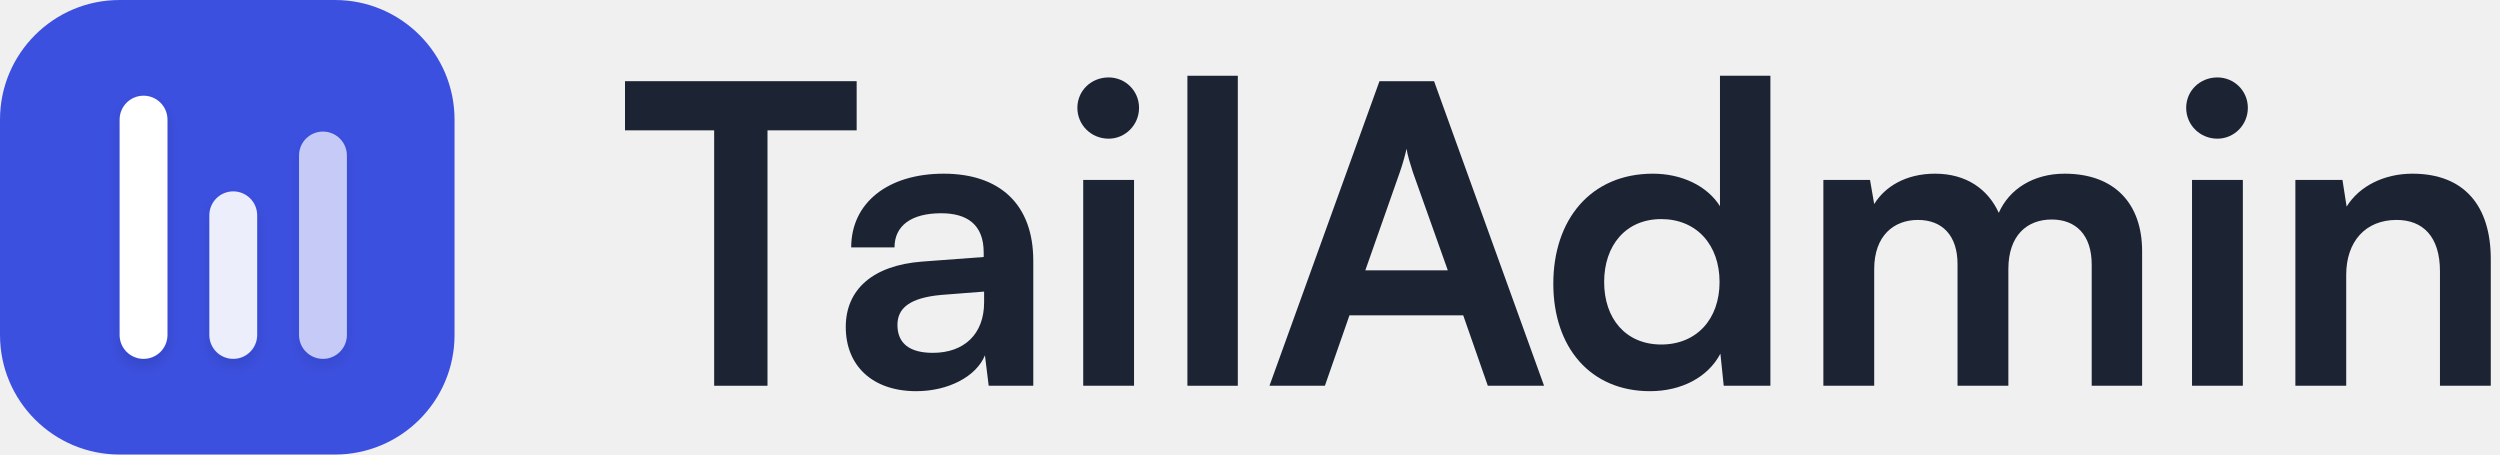
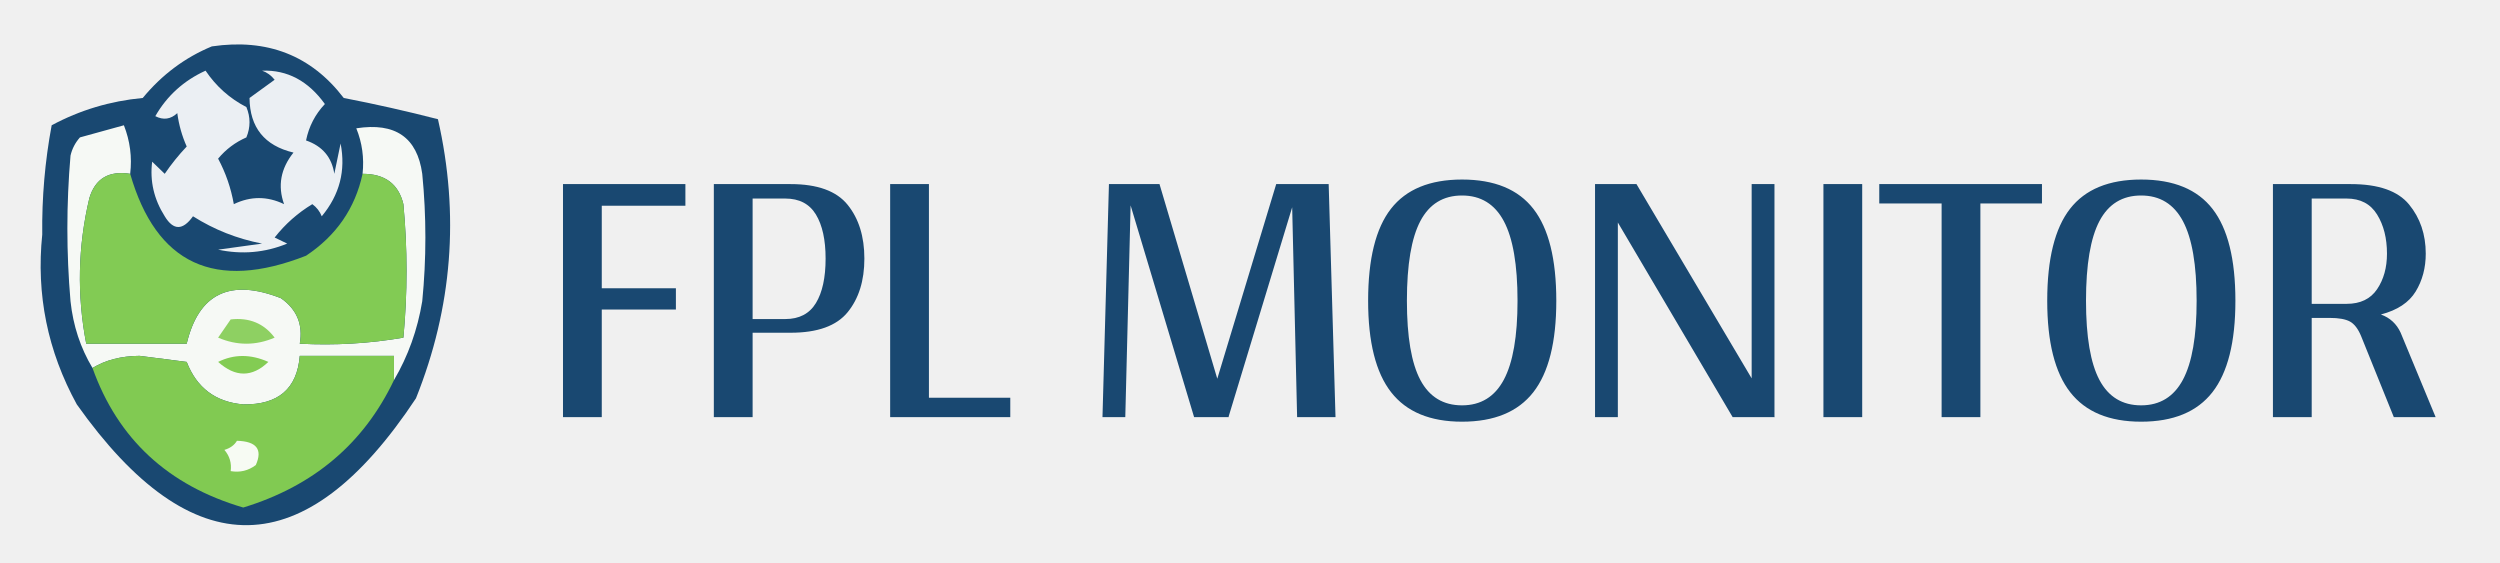
- <svg xmlns="http://www.w3.org/2000/svg" width="176" height="32" viewBox="0 0 176 32" fill="none">
-   <path d="M44 9.176H50.277V27.157H54.032V9.176H60.309V5.715H44V9.176Z" fill="#1C2434" />
-   <path d="M64.5 27.539C66.758 27.539 68.724 26.512 69.34 25.016L69.604 27.157H72.743V18.357C72.743 14.339 70.337 12.227 66.436 12.227C62.505 12.227 59.924 14.28 59.924 17.419H62.974C62.974 15.893 64.148 15.013 66.26 15.013C68.079 15.013 69.252 15.805 69.252 17.771V18.093L64.91 18.416C61.478 18.68 59.542 20.352 59.542 23.021C59.542 25.749 61.42 27.539 64.5 27.539ZM65.673 24.84C64.06 24.84 63.18 24.195 63.18 22.875C63.18 21.701 64.031 20.968 66.26 20.763L69.281 20.528V21.291C69.281 23.52 67.873 24.84 65.673 24.84Z" fill="#1C2434" />
-   <path d="M78.047 9.763C79.221 9.763 80.189 8.795 80.189 7.592C80.189 6.389 79.221 5.451 78.047 5.451C76.816 5.451 75.847 6.389 75.847 7.592C75.847 8.795 76.816 9.763 78.047 9.763ZM76.258 27.157H79.837V12.667H76.258V27.157Z" fill="#1C2434" />
-   <path d="M87.142 27.157V5.333H83.593V27.157H87.142Z" fill="#1C2434" />
-   <path d="M93.272 27.157L95.003 22.2H103.011L104.742 27.157H108.702L100.958 5.715H97.115L89.371 27.157H93.272ZM98.552 12.109C98.758 11.523 98.933 10.877 99.022 10.467C99.08 10.907 99.285 11.552 99.462 12.109L101.926 19.032H96.118L98.552 12.109Z" fill="#1C2434" />
-   <path d="M116.158 27.539C118.358 27.539 120.236 26.571 121.116 24.899L121.35 27.157H124.636V5.333H121.086V14.515C120.177 13.077 118.388 12.227 116.364 12.227C111.993 12.227 109.353 15.453 109.353 19.971C109.353 24.459 111.964 27.539 116.158 27.539ZM116.95 24.253C114.457 24.253 112.932 22.435 112.932 19.853C112.932 17.272 114.457 15.424 116.95 15.424C119.444 15.424 121.057 17.243 121.057 19.853C121.057 22.464 119.444 24.253 116.95 24.253Z" fill="#1C2434" />
-   <path d="M131.944 27.157V18.944C131.944 16.597 133.322 15.483 135.024 15.483C136.725 15.483 137.81 16.568 137.81 18.592V27.157H141.389V18.944C141.389 16.568 142.709 15.453 144.44 15.453C146.141 15.453 147.256 16.539 147.256 18.621V27.157H150.805V17.683C150.805 14.339 148.869 12.227 145.349 12.227C143.149 12.227 141.448 13.312 140.714 14.984C139.952 13.312 138.426 12.227 136.226 12.227C134.144 12.227 132.677 13.165 131.944 14.368L131.65 12.667H128.365V27.157H131.944Z" fill="#1C2434" />
-   <path d="M156.107 9.763C157.281 9.763 158.249 8.795 158.249 7.592C158.249 6.389 157.281 5.451 156.107 5.451C154.875 5.451 153.907 6.389 153.907 7.592C153.907 8.795 154.875 9.763 156.107 9.763ZM154.318 27.157H157.897V12.667H154.318V27.157Z" fill="#1C2434" />
-   <path d="M165.173 27.157V19.355C165.173 17.008 166.522 15.483 168.722 15.483C170.57 15.483 171.773 16.656 171.773 19.091V27.157H175.351V18.24C175.351 14.485 173.474 12.227 169.837 12.227C167.871 12.227 166.111 13.077 165.202 14.544L164.909 12.667H161.594V27.157H165.173Z" fill="#1C2434" />
-   <path d="M0 8.421C0 3.77 3.77 0 8.421 0H23.579C28.23 0 32 3.77 32 8.421V23.579C32 28.23 28.23 32 23.579 32H8.421C3.77 32 0 28.23 0 23.579V8.421Z" fill="#3C50E0" />
-   <g filter="url(#filter0_d_521_14075)">
-     <path d="M8.421 8.421C8.421 7.491 9.175 6.737 10.106 6.737V6.737C11.036 6.737 11.79 7.491 11.79 8.421V23.579C11.79 24.509 11.036 25.263 10.106 25.263V25.263C9.175 25.263 8.421 24.509 8.421 23.579V8.421Z" fill="white" />
+ <svg xmlns="http://www.w3.org/2000/svg" shape-rendering="geometricprecision" viewBox="38.97 218.38 309.09 69.522">
+   <g transform="matrix(.77654 0 0 .75017 20.509 73.707)" style="">
+     <path d="m57.5 200.5c8.823-1.344 15.823 1.489 21 8.5 5.055 1.014 10.055 2.181 15 3.5 3.459 15.704 2.292 31.037-3.5 46-17.605 27.539-35.605 27.873-54 1-4.649-8.78-6.482-18.113-5.5-28-0.07-6.064 0.43-12.064 1.5-18 4.503-2.501 9.336-4.001 14.5-4.5 3.056-3.834 6.722-6.668 11-8.5z" fill="#194871" />
  </g>
-   <g opacity="0.9" filter="url(#filter1_d_521_14075)">
-     <path d="M14.737 15.158C14.737 14.227 15.491 13.473 16.421 13.473V13.473C17.351 13.473 18.105 14.227 18.105 15.158V23.579C18.105 24.509 17.351 25.263 16.421 25.263V25.263C15.491 25.263 14.737 24.509 14.737 23.579V15.158Z" fill="white" />
+   <g transform="matrix(.77654 0 0 .75017 20.509 73.707)" style="">
+     <path d="m65.5 204.5c4.016-0.149 7.349 1.684 10 5.5-1.545 1.688-2.545 3.688-3 6 2.602 0.935 4.102 2.768 4.5 5.5 0.333-1.667 0.667-3.333 1-5 0.846 4.462-0.154 8.462-3 12-0.308-0.808-0.808-1.475-1.5-2-2.318 1.449-4.318 3.282-6 5.5 0.667 0.333 1.333 0.667 2 1-3.539 1.504-7.205 1.837-11 1 2.333-0.333 4.667-0.667 7-1-3.956-0.789-7.623-2.289-11-4.5-1.622 2.354-3.122 2.354-4.5 0-1.721-2.815-2.388-5.815-2-9 0.667 0.667 1.333 1.333 2 2 1.046-1.59 2.212-3.09 3.5-4.5-0.749-1.734-1.249-3.567-1.5-5.5-1.05 1.017-2.216 1.184-3.5 0.5 1.86-3.36 4.527-5.86 8-7.5 1.677 2.579 3.844 4.579 6.5 6 0.667 1.667 0.667 3.333 0 5-1.771 0.804-3.271 1.971-4.5 3.5 1.214 2.351 2.048 4.851 2.5 7.5 2.667-1.333 5.333-1.333 8 0-1.041-3.025-0.541-5.858 1.5-8.5-4.62-1.141-6.953-4.141-7-9 1.333-1 2.667-2 4-3-0.544-0.717-1.211-1.217-2-1.5z" fill="#ebeff3" />
  </g>
-   <g opacity="0.7" filter="url(#filter2_d_521_14075)">
-     <path d="M21.052 10.947C21.052 10.017 21.806 9.263 22.736 9.263V9.263C23.667 9.263 24.421 10.017 24.421 10.947V23.578C24.421 24.509 23.667 25.263 22.736 25.263V25.263C21.806 25.263 21.052 24.509 21.052 23.578V10.947Z" fill="white" />
+   <g transform="matrix(.77654 0 0 .75017 20.509 73.707)" style="">
+     <path d="m44.5 221.5c-3.395-0.556-5.562 0.777-6.5 4-1.831 7.962-1.998 15.962-0.5 24h16c1.903-8.285 6.903-10.785 15-7.5 2.541 1.848 3.541 4.348 3 7.5 5.593 0.307 11.093-0.027 16.5-1 0.667-7.333 0.667-14.667 0-22-0.776-3.337-2.943-5.003-6.5-5 0.268-2.619-0.065-5.119-1-7.5 6.199-1.003 9.699 1.497 10.5 7.5 0.667 7 0.667 14 0 21-0.751 4.711-2.251 9.044-4.5 13v-4h-15c-0.423 5.418-3.424 8.085-9 8-4.404-0.391-7.404-2.724-9-7-2.5-0.333-5-0.667-7.5-1-2.929 0.025-5.429 0.691-7.5 2-1.917-3.304-3.084-6.971-3.5-11-0.667-8-0.667-16 0-24 0.249-1.124 0.749-2.124 1.5-3 2.333-0.667 4.667-1.333 7-2 0.98 2.586 1.313 5.253 1 8z" fill="#f6f9f5" />
  </g>
-   <defs>
-     <filter id="filter0_d_521_14075" x="7.421" y="6.237" width="5.369" height="20.526" filterUnits="userSpaceOnUse" color-interpolation-filters="sRGB">
-       <feFlood flood-opacity="0" result="BackgroundImageFix" />
-       <feColorMatrix in="SourceAlpha" type="matrix" values="0 0 0 0 0 0 0 0 0 0 0 0 0 0 0 0 0 0 127 0" result="hardAlpha" />
-       <feOffset dy="0.5" />
-       <feGaussianBlur stdDeviation="0.5" />
-       <feComposite in2="hardAlpha" operator="out" />
-       <feColorMatrix type="matrix" values="0 0 0 0 0 0 0 0 0 0 0 0 0 0 0 0 0 0 0.12 0" />
-       <feBlend mode="normal" in2="BackgroundImageFix" result="effect1_dropShadow_521_14075" />
-       <feBlend mode="normal" in="SourceGraphic" in2="effect1_dropShadow_521_14075" result="shape" />
-     </filter>
-     <filter id="filter1_d_521_14075" x="13.737" y="12.973" width="5.369" height="13.79" filterUnits="userSpaceOnUse" color-interpolation-filters="sRGB">
-       <feFlood flood-opacity="0" result="BackgroundImageFix" />
-       <feColorMatrix in="SourceAlpha" type="matrix" values="0 0 0 0 0 0 0 0 0 0 0 0 0 0 0 0 0 0 127 0" result="hardAlpha" />
-       <feOffset dy="0.5" />
-       <feGaussianBlur stdDeviation="0.5" />
-       <feComposite in2="hardAlpha" operator="out" />
-       <feColorMatrix type="matrix" values="0 0 0 0 0 0 0 0 0 0 0 0 0 0 0 0 0 0 0.12 0" />
-       <feBlend mode="normal" in2="BackgroundImageFix" result="effect1_dropShadow_521_14075" />
-       <feBlend mode="normal" in="SourceGraphic" in2="effect1_dropShadow_521_14075" result="shape" />
-     </filter>
-     <filter id="filter2_d_521_14075" x="20.052" y="8.763" width="5.369" height="18" filterUnits="userSpaceOnUse" color-interpolation-filters="sRGB">
-       <feFlood flood-opacity="0" result="BackgroundImageFix" />
-       <feColorMatrix in="SourceAlpha" type="matrix" values="0 0 0 0 0 0 0 0 0 0 0 0 0 0 0 0 0 0 127 0" result="hardAlpha" />
-       <feOffset dy="0.5" />
-       <feGaussianBlur stdDeviation="0.5" />
-       <feComposite in2="hardAlpha" operator="out" />
-       <feColorMatrix type="matrix" values="0 0 0 0 0 0 0 0 0 0 0 0 0 0 0 0 0 0 0.12 0" />
-       <feBlend mode="normal" in2="BackgroundImageFix" result="effect1_dropShadow_521_14075" />
-       <feBlend mode="normal" in="SourceGraphic" in2="effect1_dropShadow_521_14075" result="shape" />
-     </filter>
-   </defs>
+   <g transform="matrix(.77654 0 0 .75017 20.509 73.707)" style="">
+     <path d="m44.5 221.5c4.142 14.894 13.475 19.394 28 13.5 4.814-3.31 7.814-7.81 9-13.5 3.557-3e-3 5.724 1.663 6.5 5 0.667 7.333 0.667 14.667 0 22-5.407 0.973-10.907 1.307-16.5 1 0.541-3.152-0.459-5.652-3-7.5-8.097-3.285-13.097-0.785-15 7.5h-16c-1.498-8.038-1.331-16.038 0.5-24 0.938-3.223 3.105-4.556 6.5-4z" fill="#82cb54" />
+   </g>
+   <g transform="matrix(.77654 0 0 .75017 20.509 73.707)" style="">
+     <path d="m60.5 245.5c2.963-0.349 5.296 0.651 7 3-3 1.333-6 1.333-9 0 0.693-1.018 1.359-2.018 2-3z" fill="#8ed062" />
+   </g>
+   <g transform="matrix(.77654 0 0 .75017 20.509 73.707)" style="">
+     <path d="m86.5 255.5c-4.812 10.469-12.812 17.469-24 21-11.973-3.642-19.973-11.308-24-23 2.071-1.309 4.571-1.975 7.5-2 2.5 0.333 5 0.667 7.5 1 1.597 4.276 4.596 6.609 9 7 5.577 0.085 8.576-2.582 9-8h15v4z" fill="#81ca52" />
+   </g>
+   <g transform="matrix(.77654 0 0 .75017 20.509 73.707)" style="">
+     <path d="m58.5 252.5c2.524-1.3 5.191-1.3 8 0-2.58 2.563-5.247 2.563-8 0z" fill="#83cc53" />
+   </g>
+   <g transform="matrix(.77654 0 0 .75017 20.509 73.707)" style="">
+     <path d="m61.5 265.5c3.119 0.088 4.119 1.421 3 4-1.189 0.929-2.522 1.262-4 1 0.17-1.322-0.163-2.489-1-3.5 0.916-0.278 1.583-0.778 2-1.5z" fill="#f7fbf3" />
+   </g>
+   <path d="m113.37 243.82v10.199h9.165v2.632h-9.165v13.301h-4.794v-28.811h15.134v2.679zm23.35-2.679q4.982 0 7.05 2.562 2.068 2.561 2.068 6.65t-2.068 6.627-7.05 2.538h-4.7v10.434h-4.794v-28.811h9.494zm-0.658 16.685q2.585 0 3.784-1.974 1.198-1.974 1.198-5.499 0-3.478-1.198-5.452-1.199-1.974-3.784-1.974h-4.042v14.899h4.042zm27.815 9.729v2.397h-14.852v-28.811h4.794v26.414zm34.852-23.547-7.849 25.85v0.094h-4.277l-7.849-26.179-0.658 26.179h-2.82l0.799-28.811h6.251l7.144 24.064 7.285-24.064h6.486l0.846 28.811h-4.747zm21 26.508q-5.922 0-8.765-3.642-2.844-3.643-2.844-11.304 0-7.755 2.82-11.374t8.789-3.619q6.016 0 8.836 3.643 2.82 3.642 2.82 11.35 0 7.661-2.843 11.304-2.844 3.642-8.813 3.642zm0-2.021q3.478 0 5.17-3.172 1.692-3.173 1.692-9.753 0-6.674-1.692-9.846-1.692-3.173-5.17-3.173t-5.146 3.149q-1.669 3.149-1.669 9.87 0 6.674 1.669 9.8 1.668 3.125 5.146 3.125zm38.676 1.457h-5.217l-14.194-24.064v24.064h-2.82v-28.811h5.123l14.241 24.017v-24.017h2.82v28.764zm10.8 0h-4.794v-28.811h4.794zm22.226-28.811v2.397h-7.614v26.414h-4.794v-26.414h-7.708v-2.397zm12.259 29.375q-5.922 0-8.765-3.642-2.844-3.643-2.844-11.304 0-7.755 2.82-11.374t8.789-3.619q6.016 0 8.836 3.643 2.82 3.642 2.82 11.35 0 7.661-2.843 11.304-2.844 3.642-8.813 3.642zm0-2.021q3.478 0 5.17-3.172 1.692-3.173 1.692-9.753 0-6.674-1.692-9.846-1.692-3.173-5.17-3.173t-5.146 3.149q-1.669 3.149-1.669 9.87 0 6.674 1.669 9.8 1.668 3.125 5.146 3.125zm36.412 1.457h-5.17l-4.042-10.011q-0.564-1.363-1.386-1.809-0.823-0.447-2.515-0.447h-2.209v12.267h-4.794v-28.811h9.635q5.123 0 7.191 2.515 2.068 2.514 2.068 6.086 0 2.632-1.245 4.677-1.246 2.044-4.301 2.843 1.692 0.611 2.444 2.256zm-10.998-14.006q2.538 0 3.76-1.809 1.222-1.81 1.222-4.395 0-2.867-1.222-4.841t-3.76-1.974h-4.324v13.019z" fill="#194871" style="text-transform:capitalize" />
</svg>
